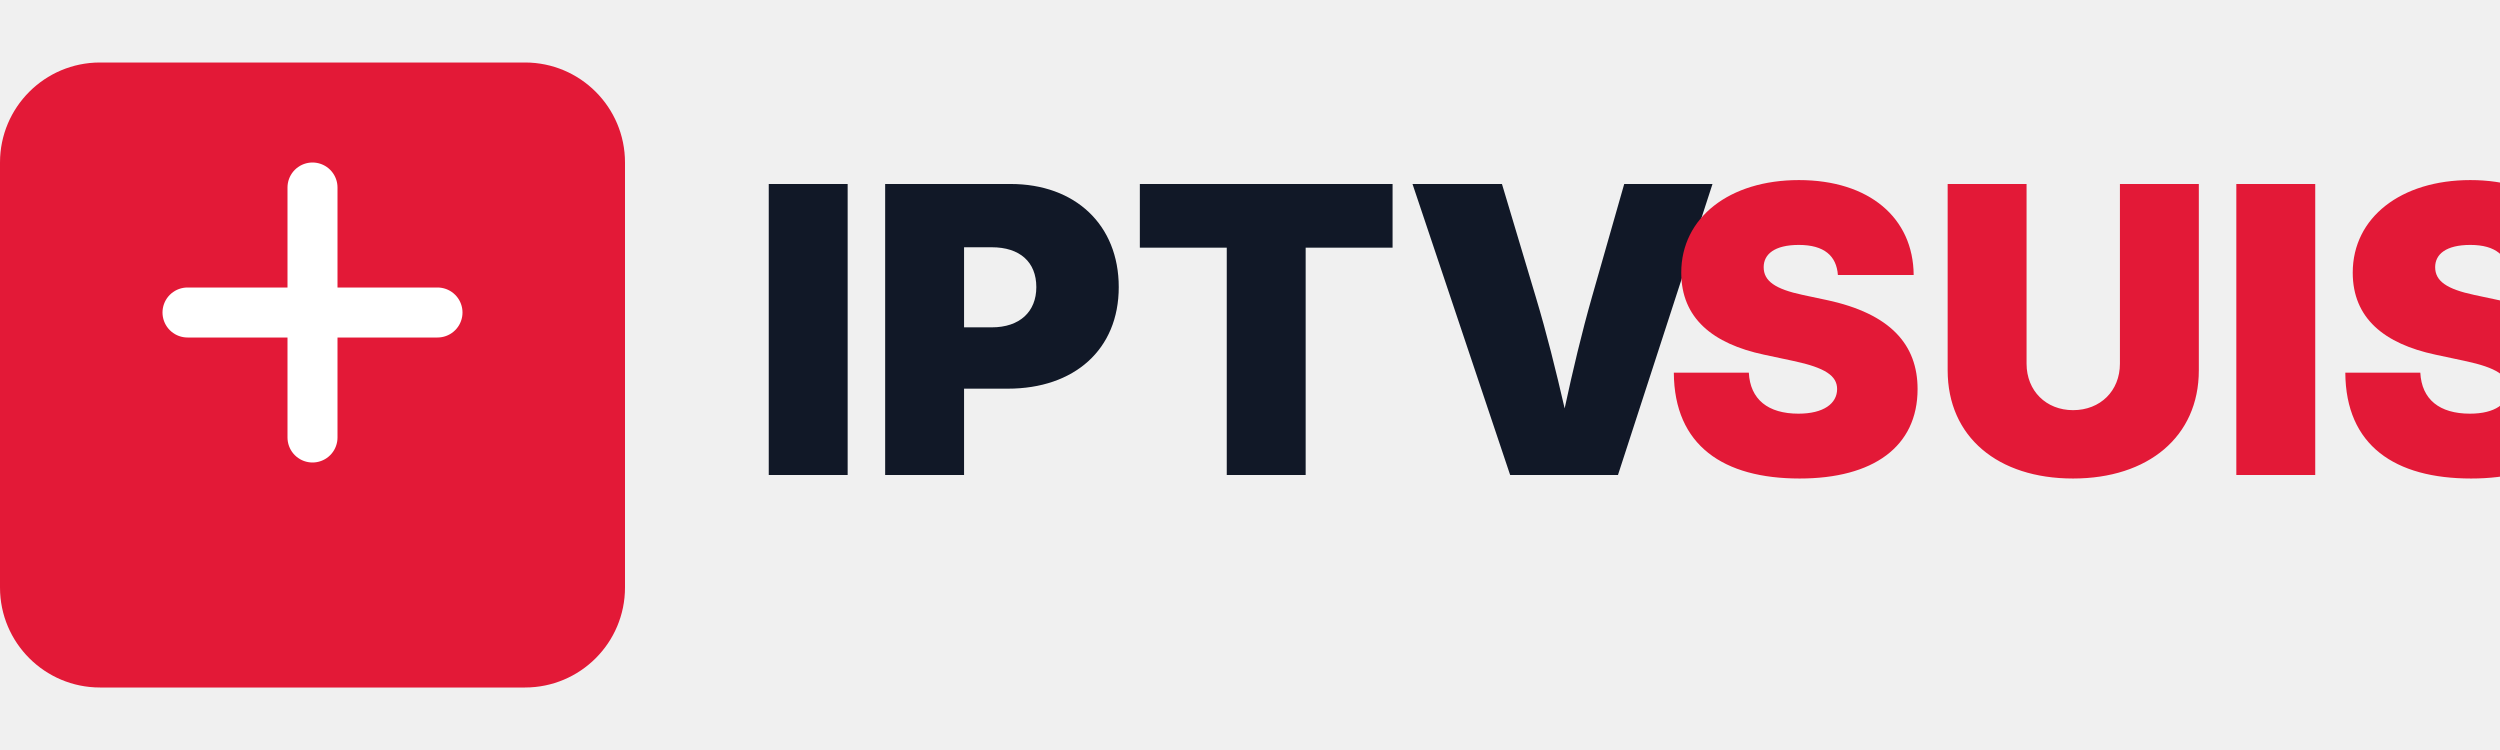
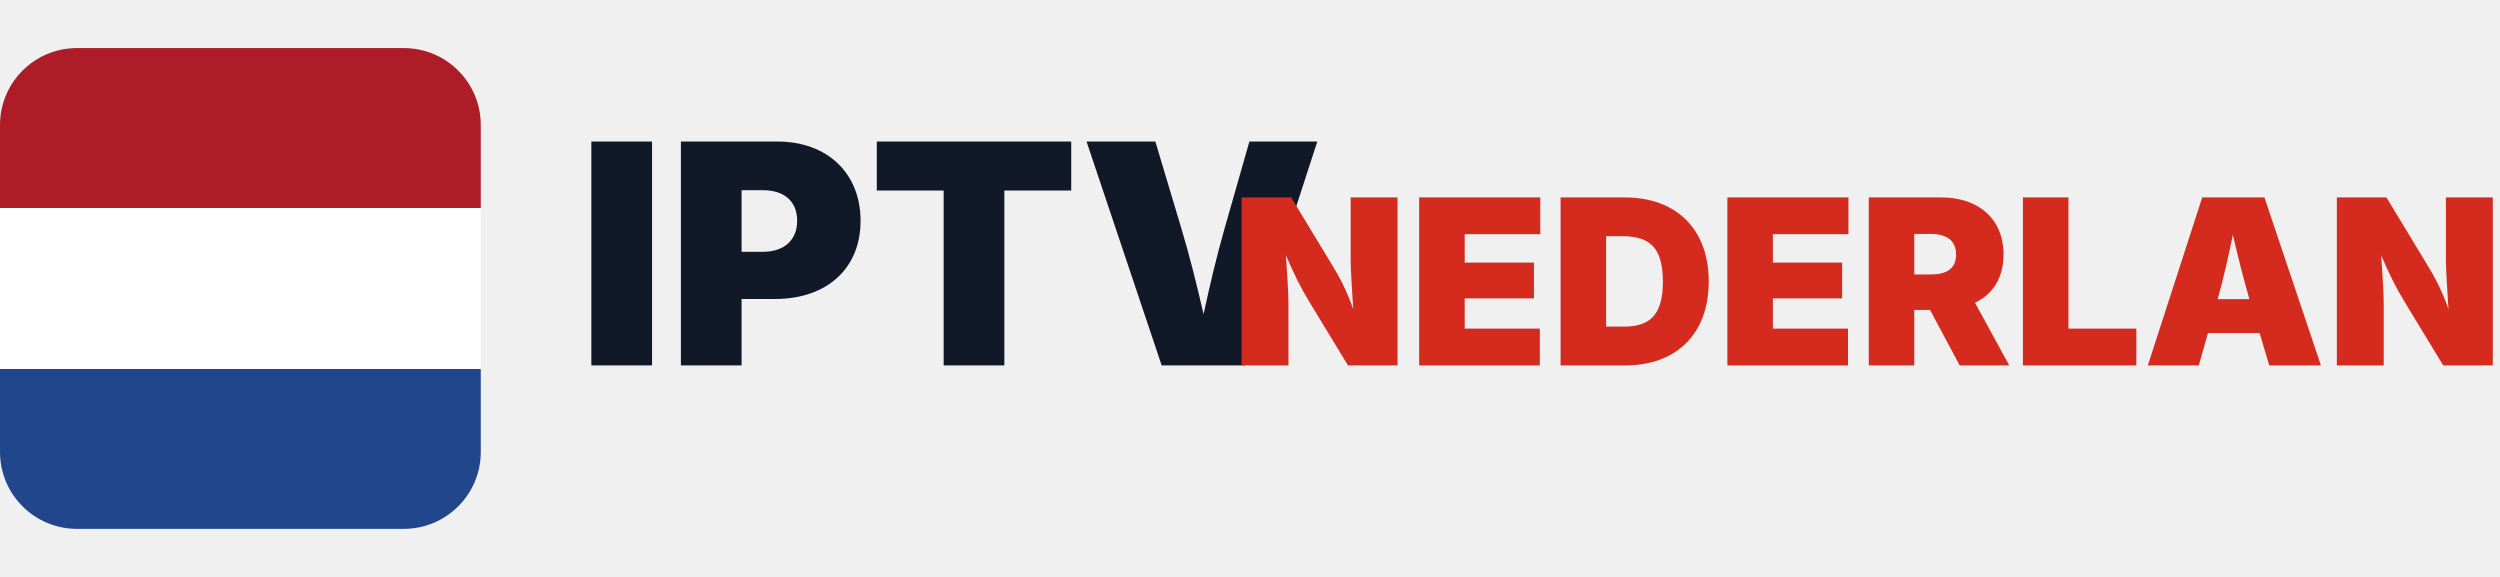
- <svg xmlns="http://www.w3.org/2000/svg" viewBox="0 0 200 60" fill="none">
-   <rect width="50" height="50" rx="8" fill="#E31937" y="5" />
-   <path d="M25 15v20M15 25h20" stroke="white" stroke-width="4" stroke-linecap="round" />
+ <svg xmlns="http://www.w3.org/2000/svg" viewBox="0 0 260 60" fill="none">
+   <defs>
+     <linearGradient id="nlFlagMark" x1="0" y1="0" x2="0" y2="1">
+       <stop offset="0%" stop-color="#ae1c28" />
+       <stop offset="33.33%" stop-color="#ae1c28" />
+       <stop offset="33.33%" stop-color="#ffffff" />
+       <stop offset="66.66%" stop-color="#ffffff" />
+       <stop offset="66.66%" stop-color="#21468b" />
+       <stop offset="100%" stop-color="#21468b" />
+     </linearGradient>
+   </defs>
+   <rect width="50" height="50" rx="8" fill="url(#nlFlagMark)" y="5" />
  <text x="60" y="38" font-family="Inter, Arial, sans-serif" font-weight="900" font-size="32" fill="#111827">IPTV</text>
-   <text x="133" y="38" font-family="Inter, Arial, sans-serif" font-weight="900" font-size="32" fill="#E31937">SUISSE</text>
+   <text x="128" y="38" font-family="Inter, Arial, sans-serif" font-weight="900" font-size="24" fill="#D52B1E">NEDERLAND</text>
</svg>
